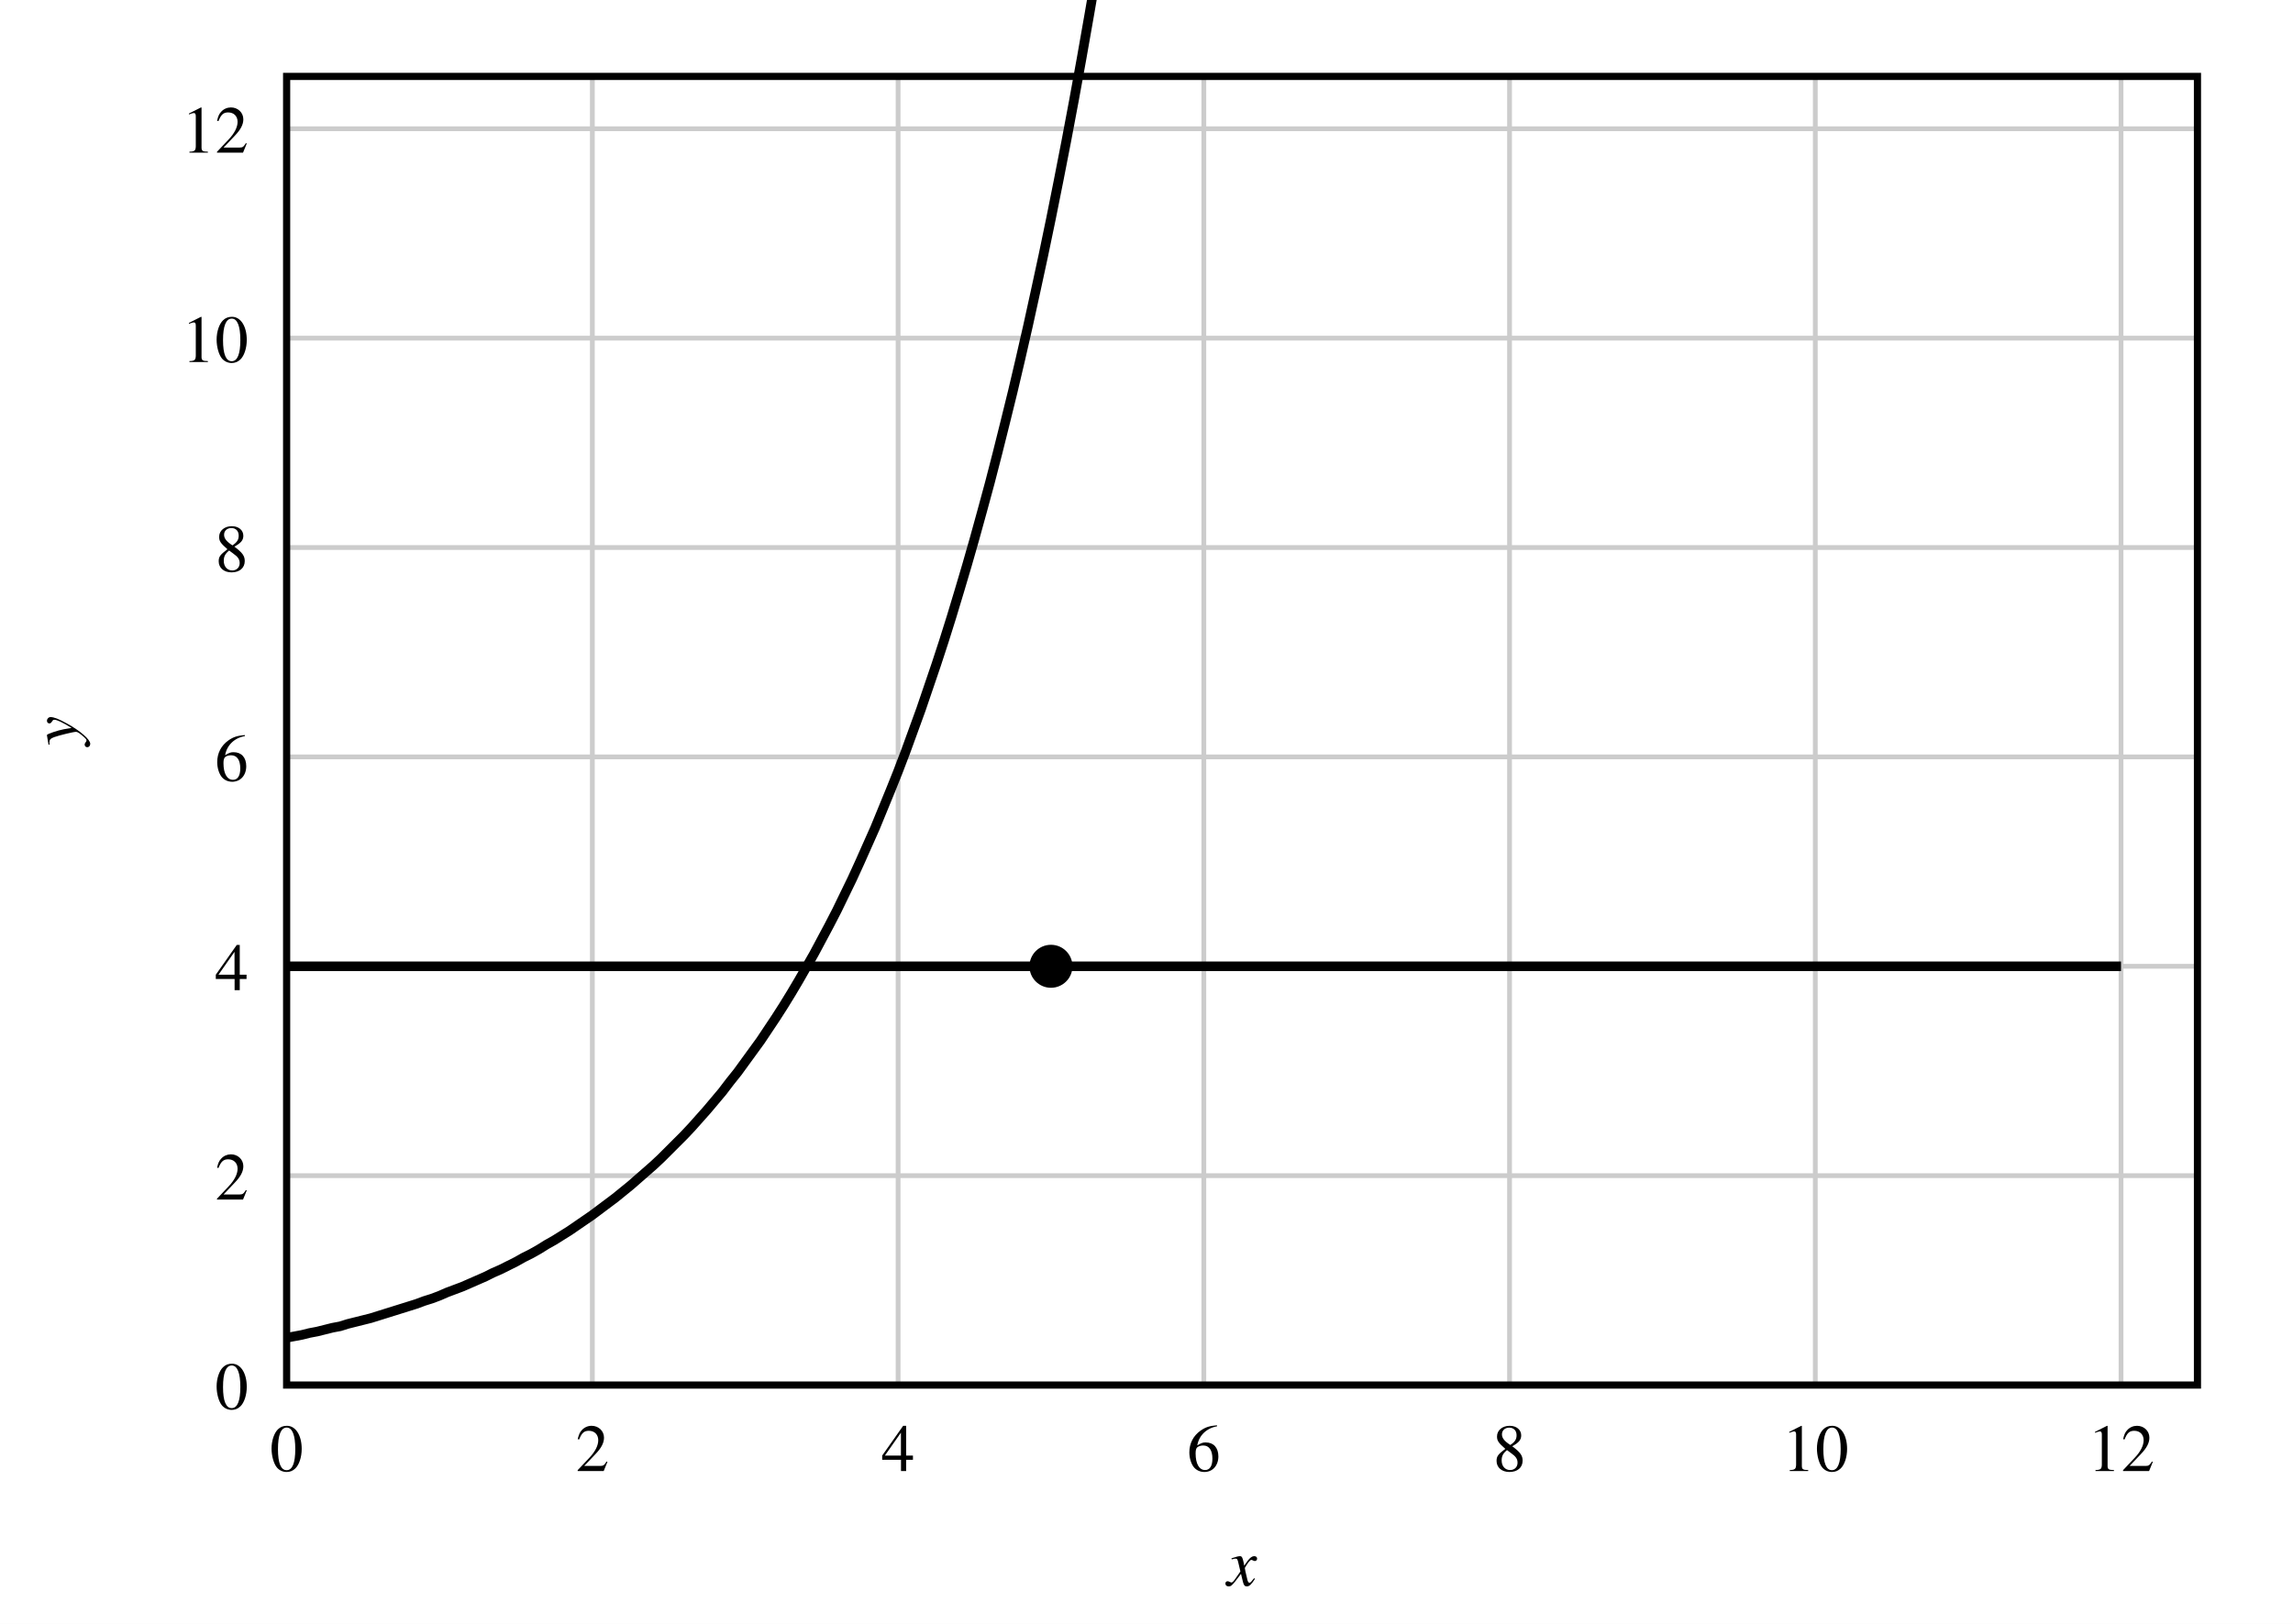
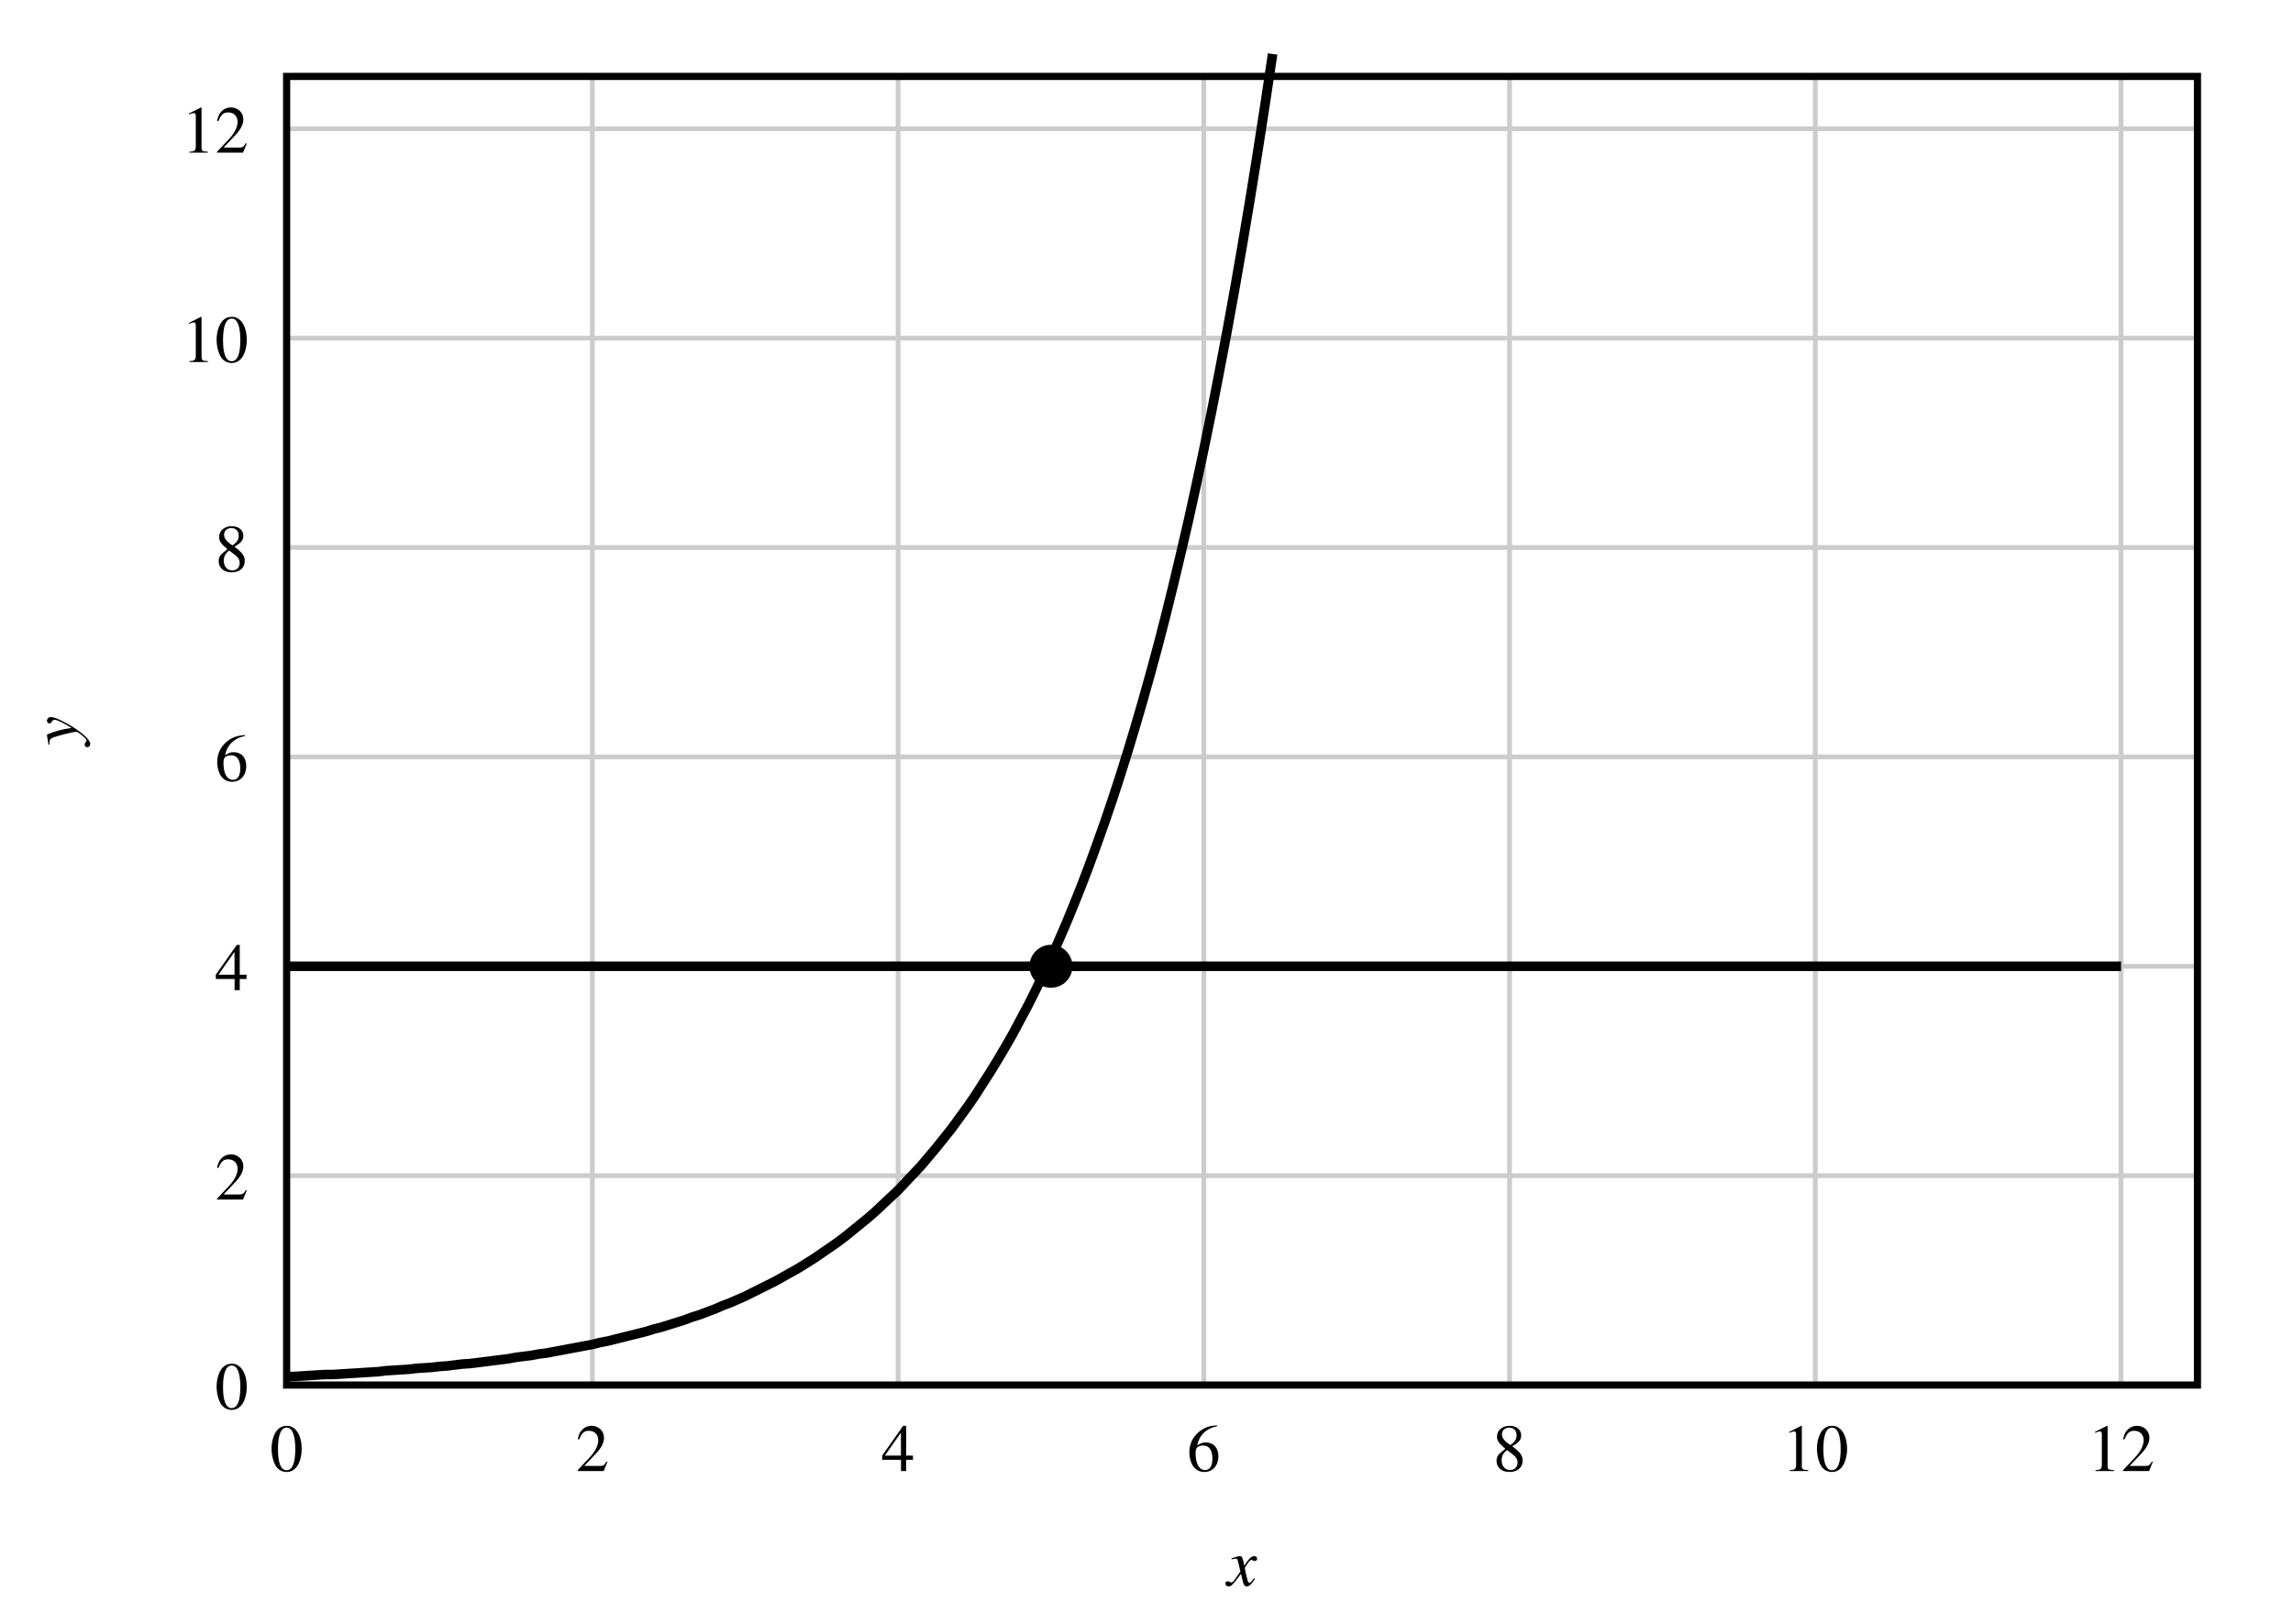
<svg xmlns="http://www.w3.org/2000/svg" viewBox="0 0 480 340" width="480" height="340">
  <rect width="480" height="340" fill="#fff" />
  <g font-family="Times,serif" font-size="14" fill="#000" stroke="#000" stroke-width="1.5">
    <line x1="60.0" y1="290.0" x2="60.0" y2="16.0" stroke="#ccc" stroke-width="1" />
    <text x="60.0" y="308" text-anchor="middle" stroke="none">0</text>
    <line x1="124.0" y1="290.0" x2="124.0" y2="16.0" stroke="#ccc" stroke-width="1" />
    <text x="124.0" y="308" text-anchor="middle" stroke="none">2</text>
    <line x1="188.0" y1="290.0" x2="188.0" y2="16.0" stroke="#ccc" stroke-width="1" />
    <text x="188.0" y="308" text-anchor="middle" stroke="none">4</text>
    <line x1="252.0" y1="290.0" x2="252.0" y2="16.0" stroke="#ccc" stroke-width="1" />
    <text x="252.0" y="308" text-anchor="middle" stroke="none">6</text>
    <line x1="316.0" y1="290.0" x2="316.0" y2="16.0" stroke="#ccc" stroke-width="1" />
    <text x="316.0" y="308" text-anchor="middle" stroke="none">8</text>
    <line x1="380.0" y1="290.0" x2="380.0" y2="16.0" stroke="#ccc" stroke-width="1" />
    <text x="380.0" y="308" text-anchor="middle" stroke="none">10</text>
    <line x1="444.0" y1="290.0" x2="444.0" y2="16.0" stroke="#ccc" stroke-width="1" />
    <text x="444.0" y="308" text-anchor="middle" stroke="none">12</text>
    <line x1="60.0" y1="290.0" x2="460.0" y2="290.0" stroke="#ccc" stroke-width="1" />
    <text x="52" y="295.0" text-anchor="end" stroke="none">0</text>
    <line x1="60.0" y1="246.16" x2="460.0" y2="246.16" stroke="#ccc" stroke-width="1" />
    <text x="52" y="251.16" text-anchor="end" stroke="none">2</text>
    <line x1="60.0" y1="202.32" x2="460.0" y2="202.32" stroke="#ccc" stroke-width="1" />
    <text x="52" y="207.32" text-anchor="end" stroke="none">4</text>
    <line x1="60.0" y1="158.48" x2="460.0" y2="158.48" stroke="#ccc" stroke-width="1" />
    <text x="52" y="163.48" text-anchor="end" stroke="none">6</text>
    <line x1="60.0" y1="114.64" x2="460.0" y2="114.64" stroke="#ccc" stroke-width="1" />
    <text x="52" y="119.64" text-anchor="end" stroke="none">8</text>
    <line x1="60.0" y1="70.8" x2="460.0" y2="70.8" stroke="#ccc" stroke-width="1" />
    <text x="52" y="75.8" text-anchor="end" stroke="none">10</text>
    <line x1="60.0" y1="26.96" x2="460.0" y2="26.96" stroke="#ccc" stroke-width="1" />
    <text x="52" y="31.96" text-anchor="end" stroke="none">12</text>
    <rect x="60.0" y="16.0" width="400.0" height="274.0" fill="none" />
    <line x1="60.0" y1="202.32" x2="444.0" y2="202.32" stroke-width="2" />
-     <polyline fill="none" stroke-width="2" points="60.0,280.1 61.6,279.8 63.2,279.5 64.8,279.1 66.4,278.8 68.0,278.4 69.6,278.0 71.2,277.7 72.8,277.2 74.4,276.8 76.0,276.4 77.6,276.0 79.2,275.5 80.8,275.0 82.4,274.5 84.0,274.0 85.6,273.5 87.2,273.0 88.8,272.4 90.4,271.9 92.0,271.3 93.6,270.6 95.2,270.0 96.8,269.4 98.4,268.7 100.0,268.0 101.6,267.3 103.2,266.5 104.8,265.8 106.4,265.0 108.0,264.2 109.6,263.3 111.2,262.5 112.8,261.6 114.4,260.6 116.0,259.7 117.6,258.7 119.2,257.7 120.8,256.6 122.4,255.5 124.0,254.4 125.6,253.2 127.2,252.0 128.8,250.8 130.4,249.5 132.0,248.2 133.6,246.8 135.2,245.4 136.8,244.0 138.4,242.5 140.0,240.9 141.6,239.3 143.2,237.7 144.8,236.0 146.4,234.2 148.0,232.4 149.6,230.5 151.2,228.6 152.8,226.5 154.4,224.5 156.0,222.3 157.6,220.1 159.2,217.9 160.8,215.5 162.4,213.1 164.0,210.6 165.6,208.0 167.2,205.3 168.8,202.5 170.4,199.7 172.0,196.7 173.6,193.7 175.2,190.6 176.8,187.3 178.4,184.0 180.0,180.5 181.6,176.9 183.2,173.3 184.8,169.4 186.4,165.5 188.0,161.5 189.6,157.3 191.2,152.9 192.8,148.5 194.4,143.8 196.0,139.1 197.6,134.2 199.2,129.1 200.8,123.8 202.4,118.4 204.0,112.8 205.6,107.0 207.2,101.1 208.8,94.9 210.4,88.5 212.0,82.0 213.6,75.2 215.2,68.2 216.8,60.9 218.4,53.5 220.0,45.8 221.6,37.8 223.2,29.6 224.8,21.1 226.4,12.3 228.0,3.2 229.6,-6.1 231.2,-15.8 232.8,-25.7 234.4,-36.0 236.0,-46.7 237.6,-57.6 239.2,-69.0 240.8,-80.7 242.4,-92.8 244.0,-105.3 245.6,-118.2 247.2,-131.5 248.8,-145.2 250.4,-159.4 252.0,-174.1 253.6,-189.2 255.2,-204.8 256.8,-221.0 258.4,-237.6 260.0,-254.8 261.6,-272.6 263.2,-290.9 264.8,-309.9 266.4,-329.5 268.0,-349.7 269.6,-370.5 271.2,-392.1 272.8,-414.3 274.4,-437.3 276.0,-461.0 277.6,-485.5 279.2,-510.8 280.8,-536.9 282.4,-563.9 284.0,-591.7 285.6,-620.5 287.2,-650.2 288.8,-680.8 290.4,-712.5 292.0,-745.2 293.6,-778.9 295.2,-813.8 296.8,-849.8 298.4,-887.0" />
+     <polyline fill="none" stroke-width="2" points="60.0,288.2 61.6,288.2 63.2,288.1 64.8,288.0 66.4,287.9 68.0,287.8 69.6,287.8 71.2,287.7 72.8,287.6 74.4,287.5 76.0,287.4 77.6,287.3 79.2,287.2 80.8,287.0 82.4,286.9 84.0,286.8 85.6,286.7 87.2,286.5 88.8,286.4 90.4,286.3 92.0,286.1 93.6,286.0 95.2,285.8 96.8,285.6 98.4,285.5 100.0,285.3 101.6,285.1 103.2,284.9 104.8,284.7 106.4,284.5 108.0,284.2 109.6,284.0 111.2,283.8 112.8,283.5 114.4,283.3 116.0,283.0 117.6,282.7 119.2,282.4 120.8,282.1 122.4,281.8 124.0,281.5 125.6,281.1 127.2,280.8 128.8,280.4 130.4,280.0 132.0,279.6 133.6,279.2 135.2,278.8 136.8,278.3 138.4,277.9 140.0,277.4 141.6,276.9 143.2,276.4 144.8,275.8 146.4,275.3 148.0,274.7 149.6,274.1 151.2,273.4 152.8,272.8 154.4,272.1 156.0,271.4 157.6,270.6 159.2,269.8 160.8,269.0 162.4,268.2 164.0,267.3 165.6,266.4 167.2,265.5 168.8,264.5 170.4,263.5 172.0,262.4 173.6,261.3 175.2,260.2 176.8,259.0 178.4,257.7 180.0,256.4 181.6,255.1 183.2,253.7 184.8,252.2 186.4,250.7 188.0,249.2 189.6,247.5 191.2,245.8 192.8,244.1 194.4,242.2 196.0,240.3 197.6,238.3 199.2,236.3 200.8,234.1 202.4,231.9 204.0,229.6 205.6,227.1 207.2,224.6 208.8,222.0 210.4,219.3 212.0,216.5 213.6,213.5 215.2,210.5 216.8,207.3 218.4,204.0 220.0,200.6 221.6,197.0 223.2,193.3 224.8,189.4 226.4,185.4 228.0,181.2 229.6,176.8 231.2,172.3 232.8,167.6 234.4,162.7 236.0,157.6 237.6,152.3 239.2,146.8 240.8,141.1 242.4,135.2 244.0,129.0 245.6,122.5 247.2,115.8 248.8,108.9 250.4,101.6 252.0,94.1 253.6,86.3 255.2,78.1 256.8,69.7 258.4,60.9 260.0,51.7 261.6,42.2 263.2,32.3 264.8,22.0 266.4,11.3" />
    <circle cx="220.0" cy="202.32" r="4.5" stroke="none" />
    <text x="260.0" y="332" text-anchor="middle" font-style="italic" stroke="none">x</text>
    <text transform="translate(16,153.0) rotate(-90)" text-anchor="middle" font-style="italic" stroke="none">y</text>
  </g>
</svg>
